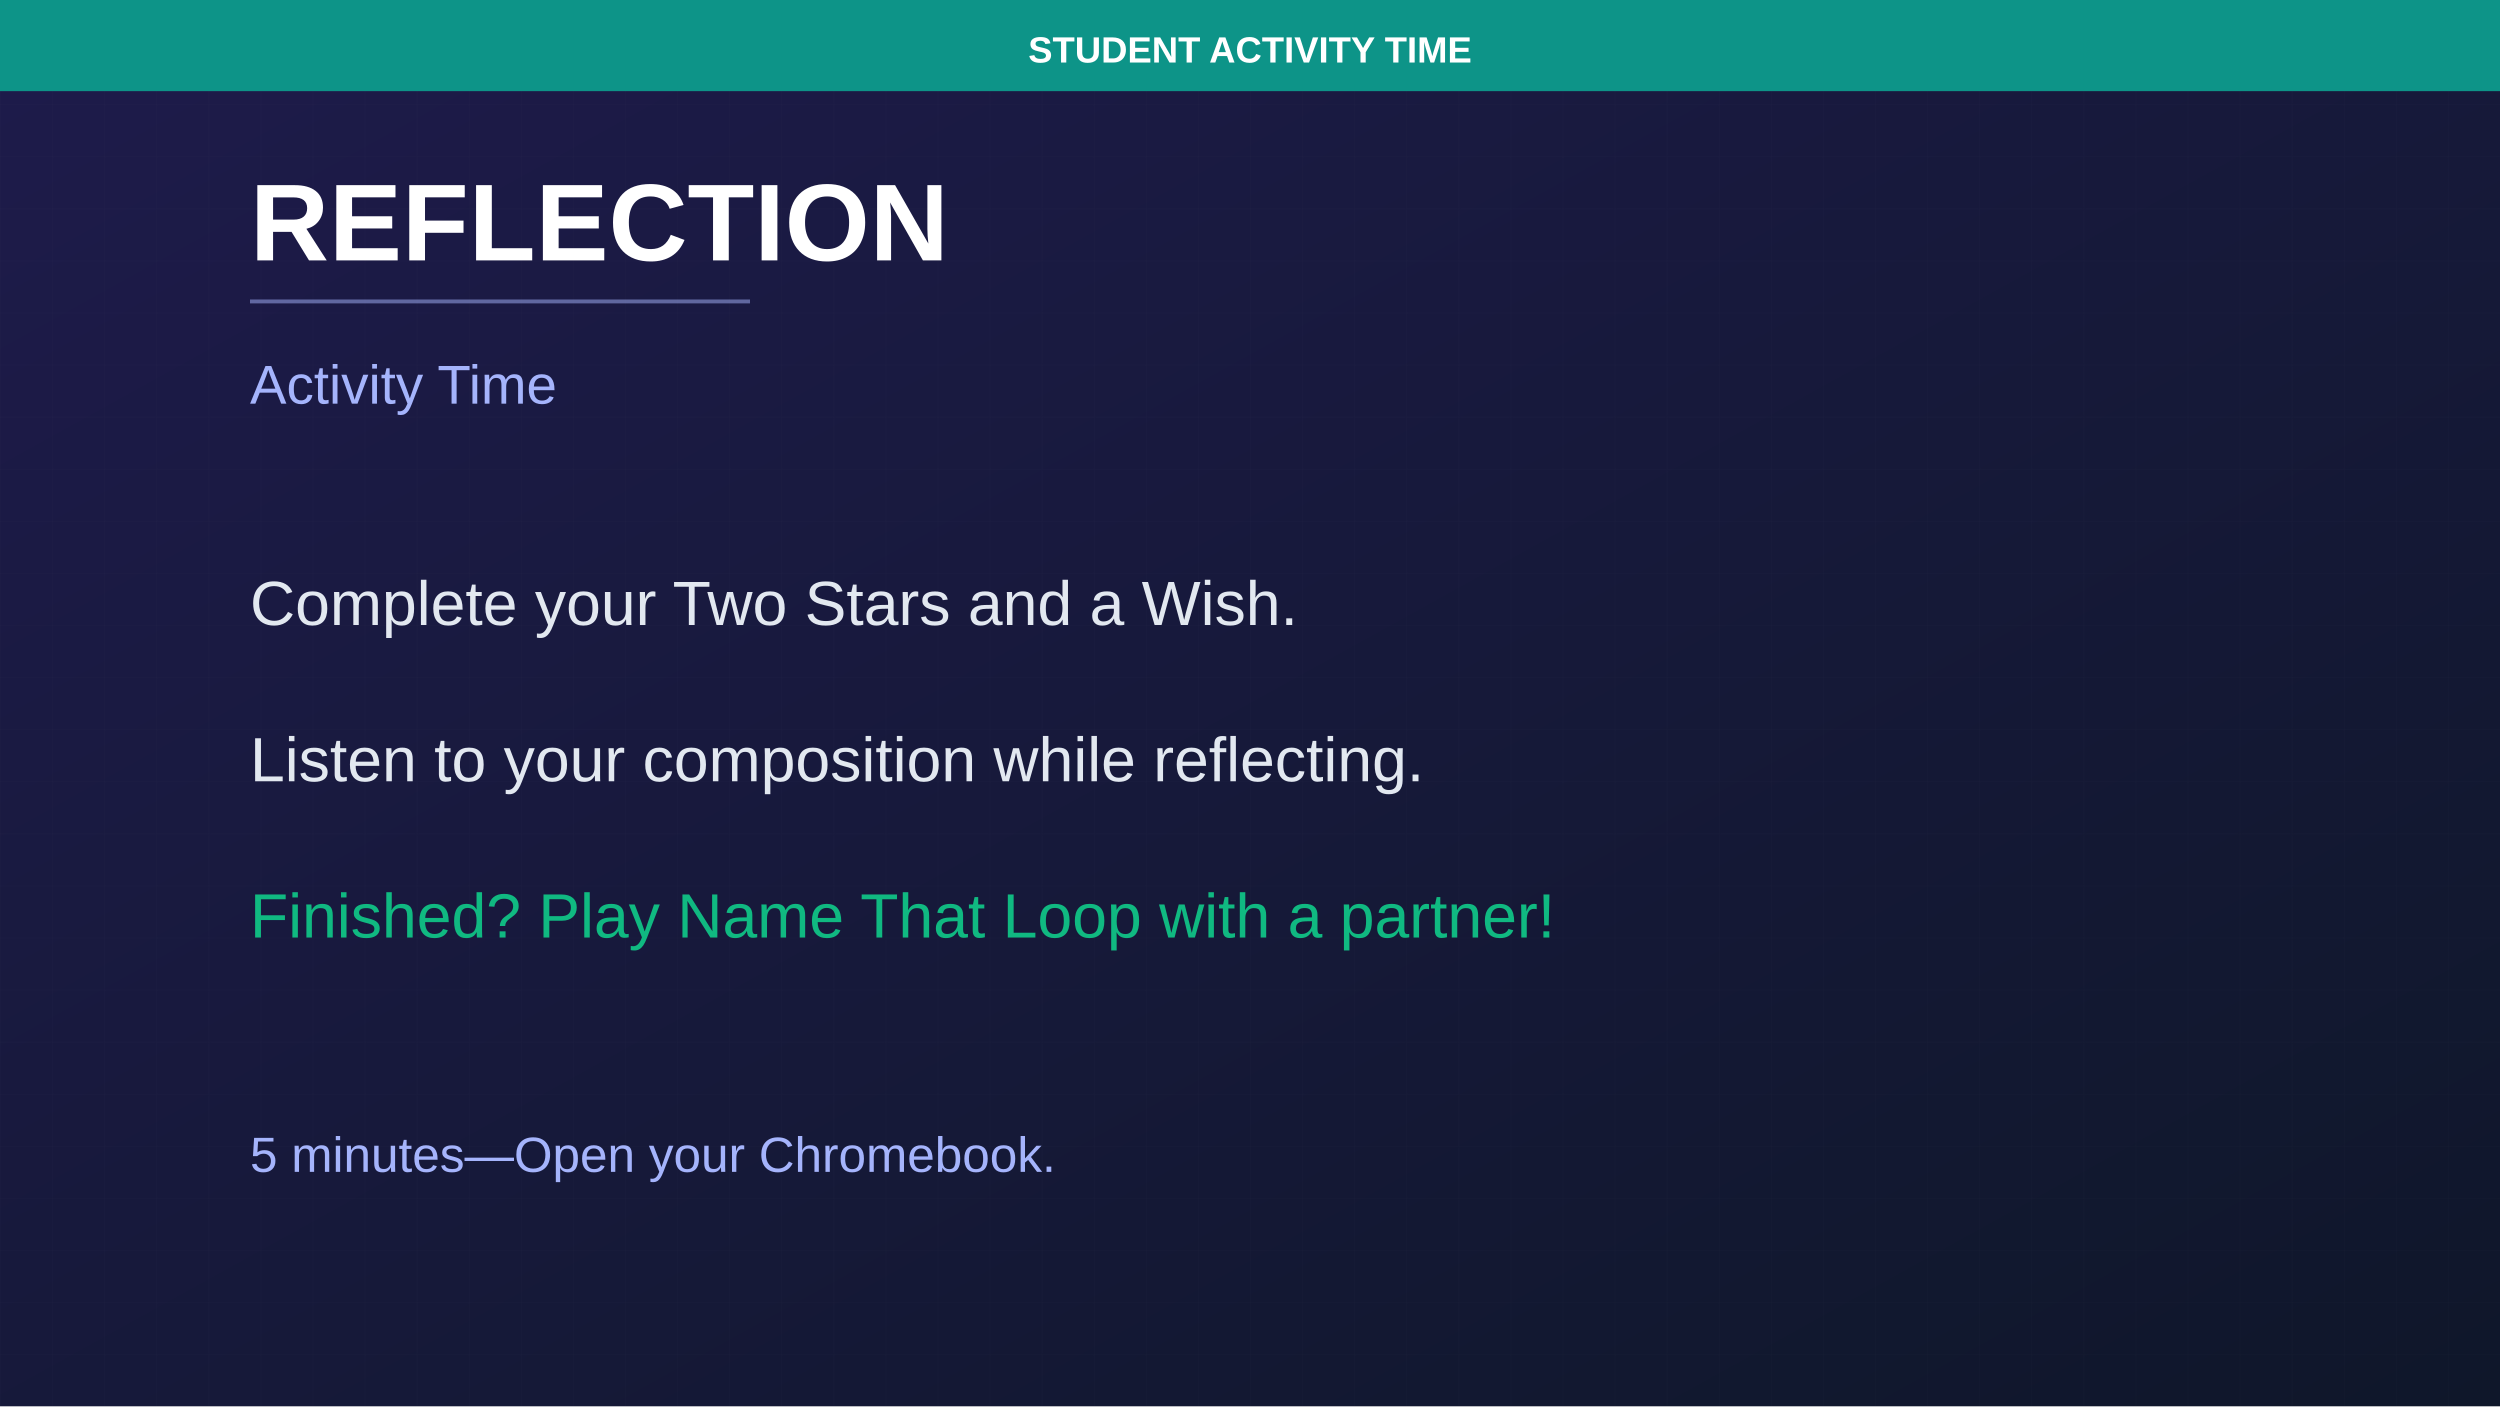
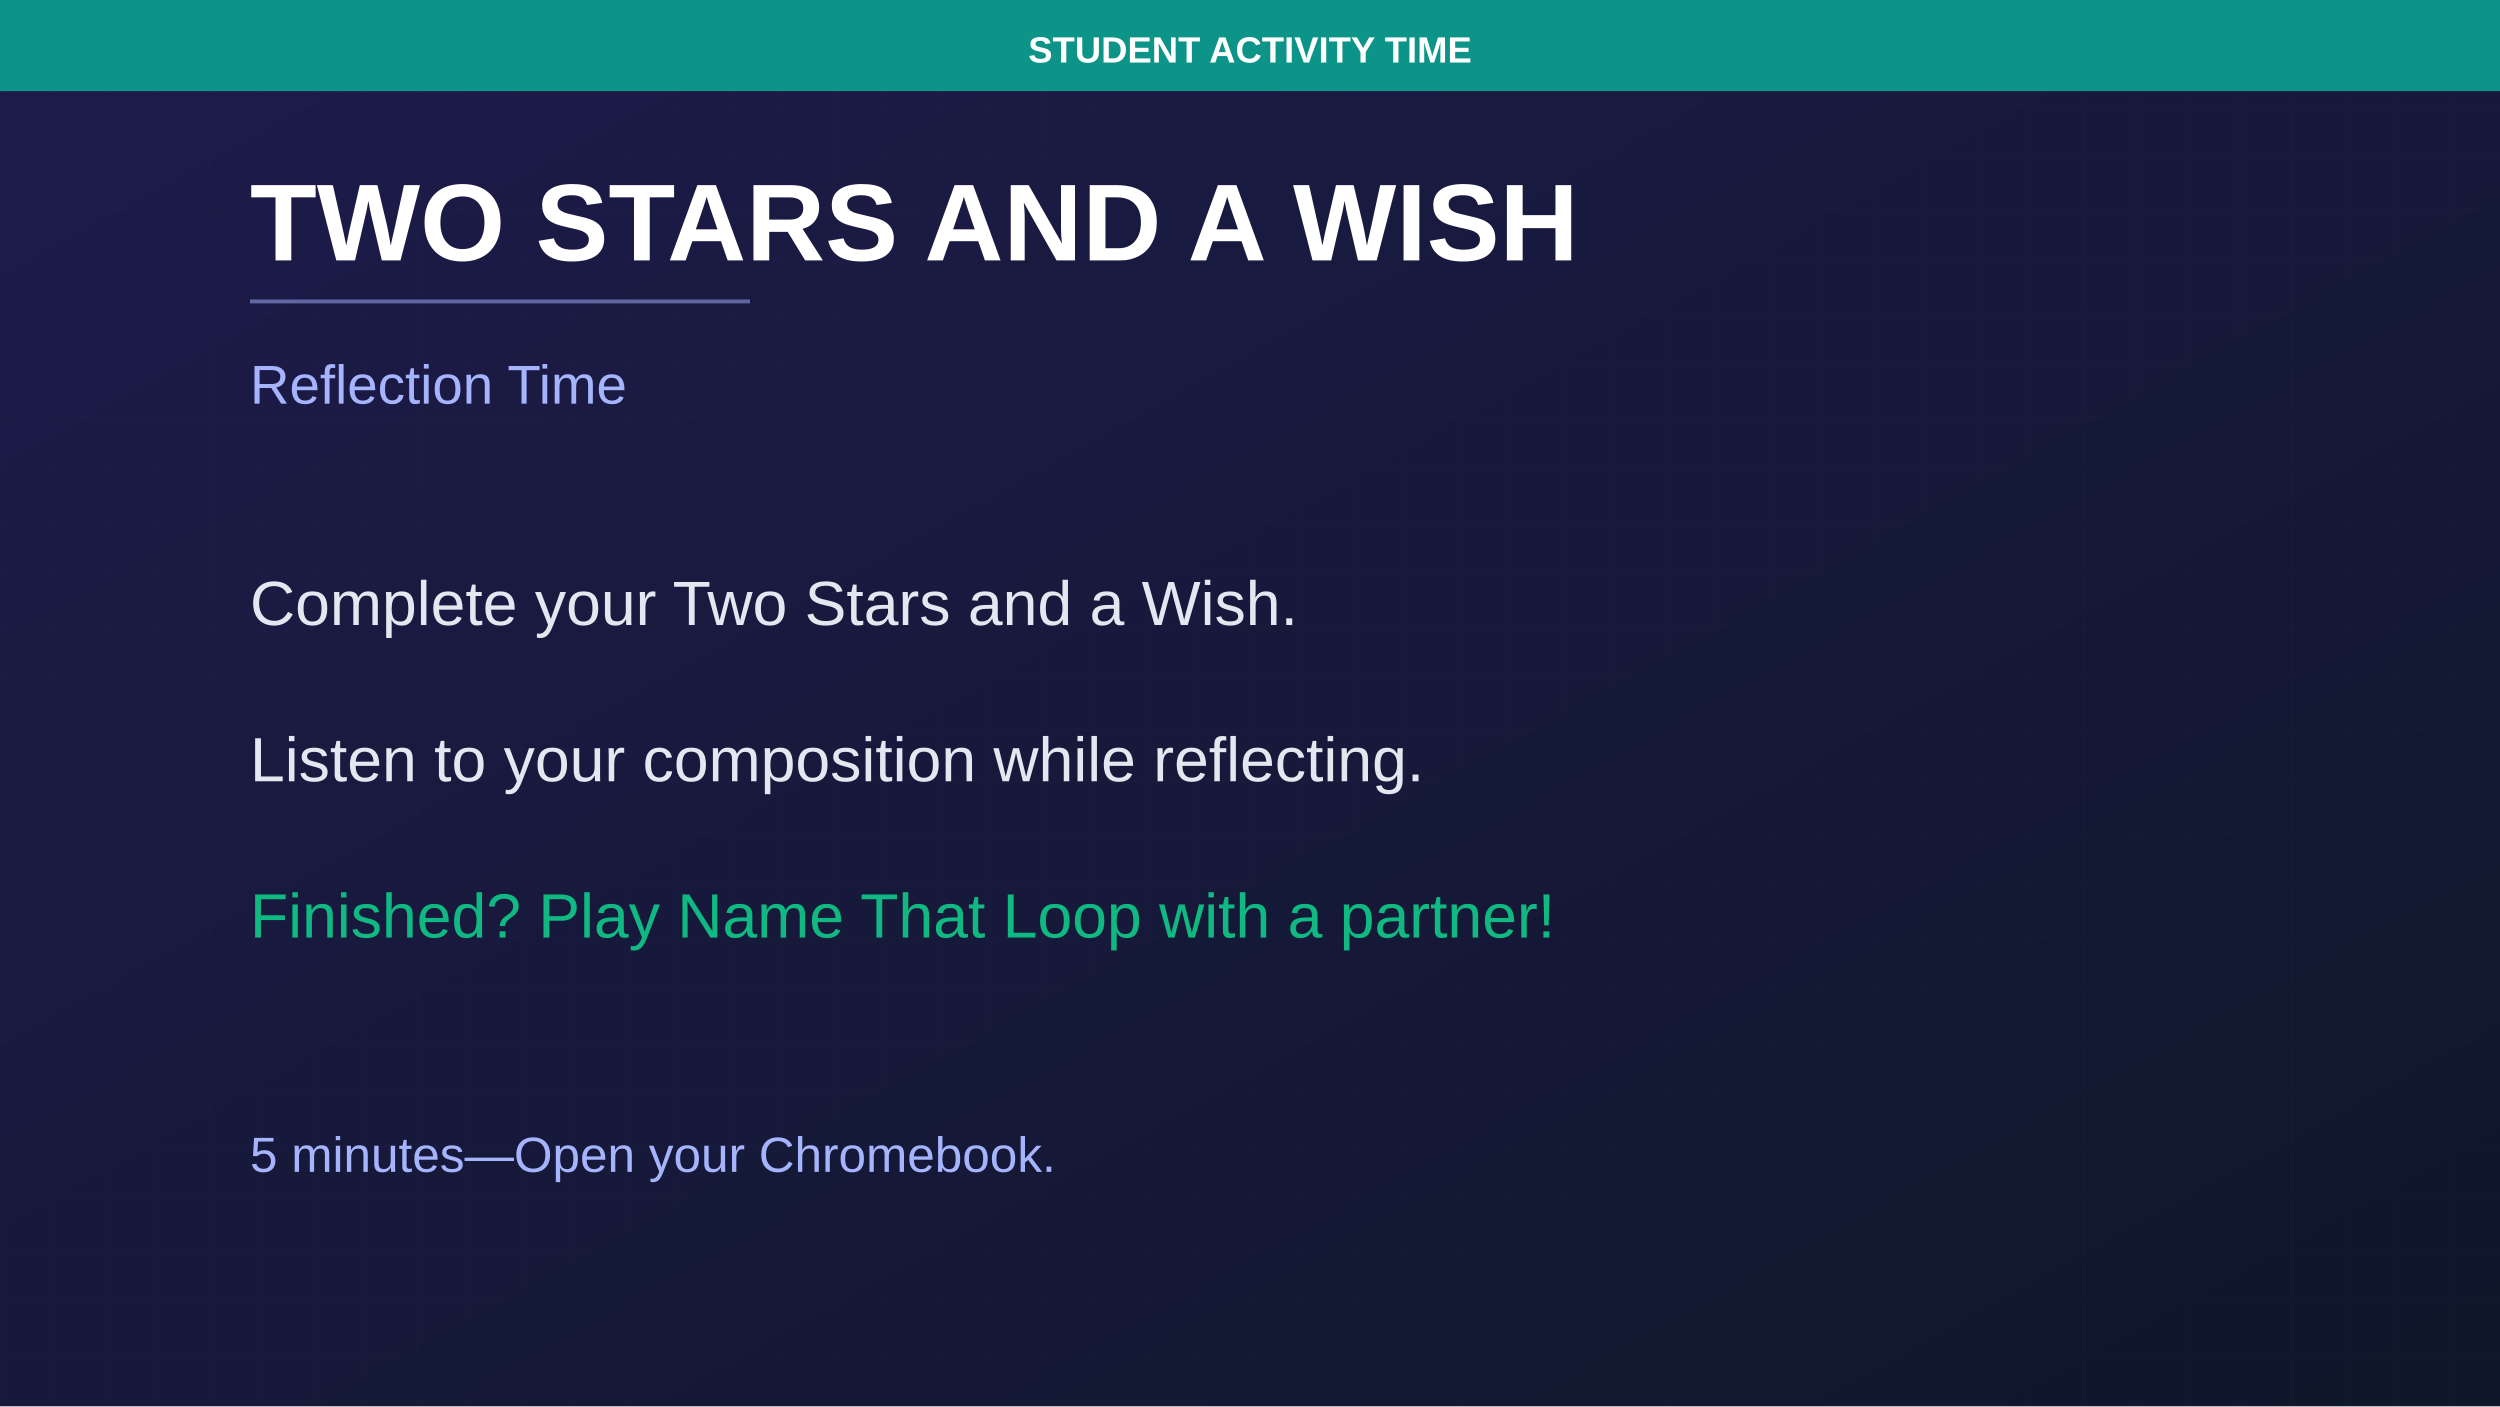
<svg xmlns="http://www.w3.org/2000/svg" width="1920" height="1080">
  <defs>
    <linearGradient id="bg" x1="0%" y1="0%" x2="100%" y2="100%">
      <stop offset="0%" style="stop-color:#1e1b4b" />
      <stop offset="100%" style="stop-color:#0f172a" />
    </linearGradient>
    <pattern id="grid" width="40" height="40" patternUnits="userSpaceOnUse">
      <path d="M 40 0 L 0 0 0 40" fill="none" stroke="white" stroke-width="0.5" opacity="0.03" />
    </pattern>
  </defs>
  <rect width="1920" height="1080" fill="url(#bg)" />
  <rect width="1920" height="1080" fill="url(#grid)" />
  <rect x="0" y="0" width="1920" height="70" fill="#0d9488" />
  <text x="960" y="48" font-family="Arial, Helvetica, sans-serif" font-size="28" fill="white" font-weight="bold" text-anchor="middle">STUDENT ACTIVITY TIME</text>
-   <text x="192" y="200" font-family="Arial, Helvetica, sans-serif" font-size="84" fill="white" font-weight="bold">REFLECTION</text>
+   <text x="192" y="200" font-family="Arial, Helvetica, sans-serif" font-size="84" fill="white" font-weight="bold">TWO STARS AND A WISH</text>
  <rect x="192" y="230" width="384" height="3" fill="#a5b4fc" opacity="0.5" />
-   <text x="192" y="310" font-family="Arial, Helvetica, sans-serif" font-size="42" fill="#a5b4fc">Activity Time</text>
+   <text x="192" y="310" font-family="Arial, Helvetica, sans-serif" font-size="42" fill="#a5b4fc">Reflection Time</text>
  <text x="192" y="480" font-family="Arial, Helvetica, sans-serif" font-size="48" fill="#e2e8f0">Complete your Two Stars and a Wish.</text>
  <text x="192" y="600" font-family="Arial, Helvetica, sans-serif" font-size="48" fill="#e2e8f0">Listen to your composition while reflecting.</text>
  <text x="192" y="720" font-family="Arial, Helvetica, sans-serif" font-size="48" fill="#10b981">Finished? Play Name That Loop with a partner!</text>
  <text x="192" y="900" font-family="Arial, Helvetica, sans-serif" font-size="38" fill="#a5b4fc">5 minutes—Open your Chromebook.</text>
</svg>
